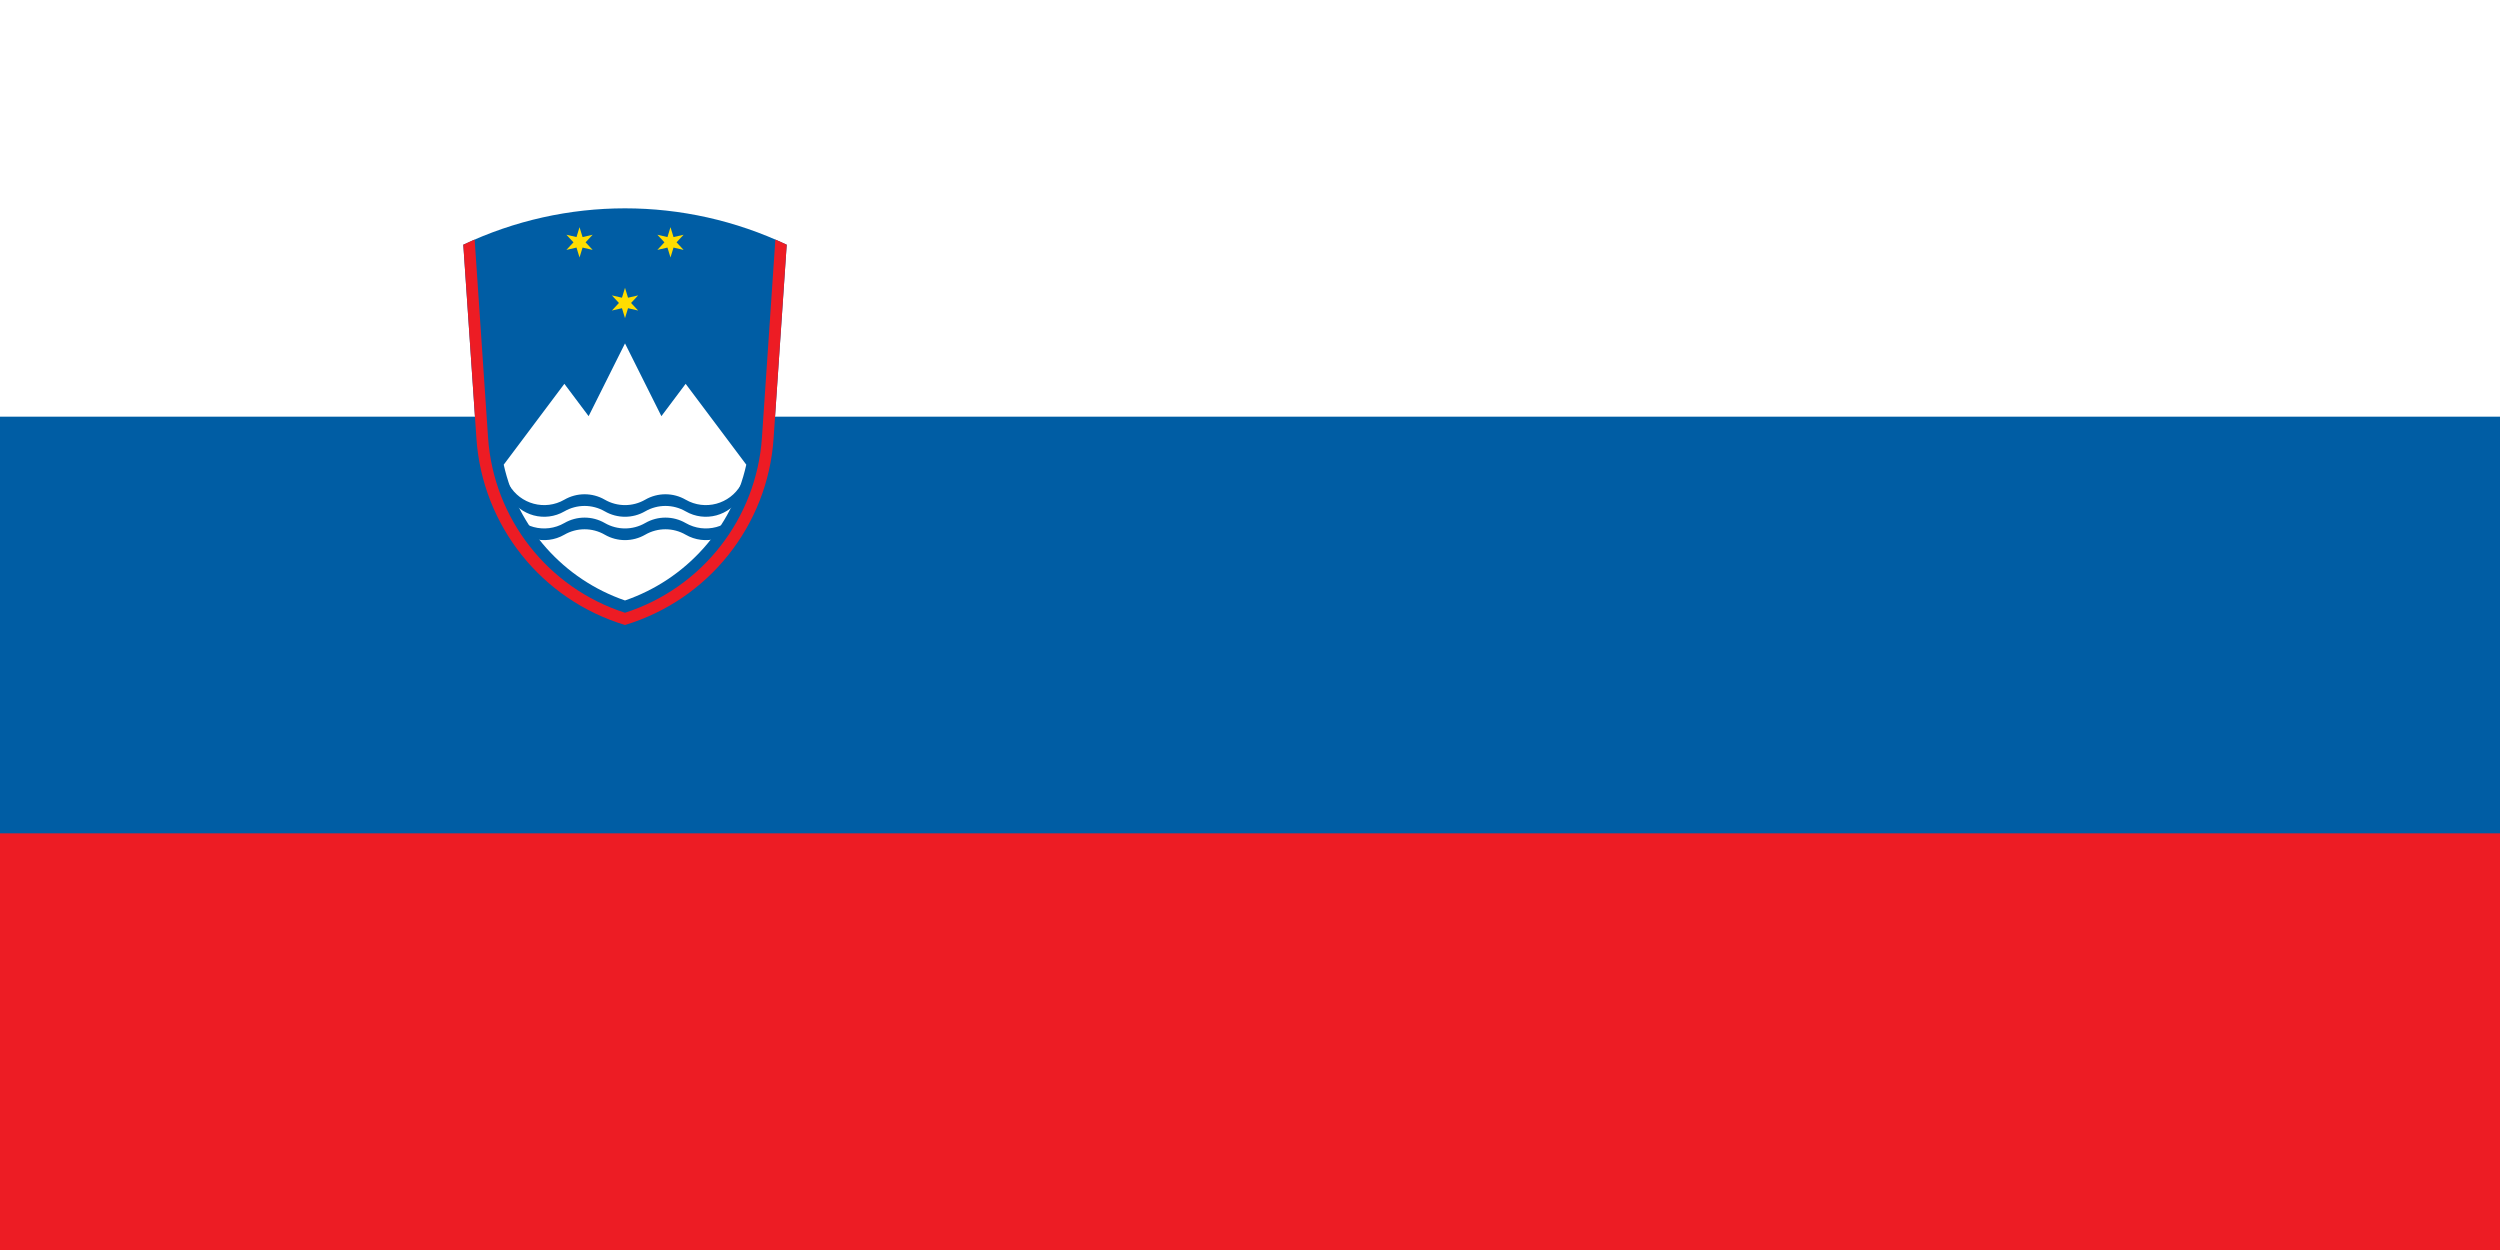
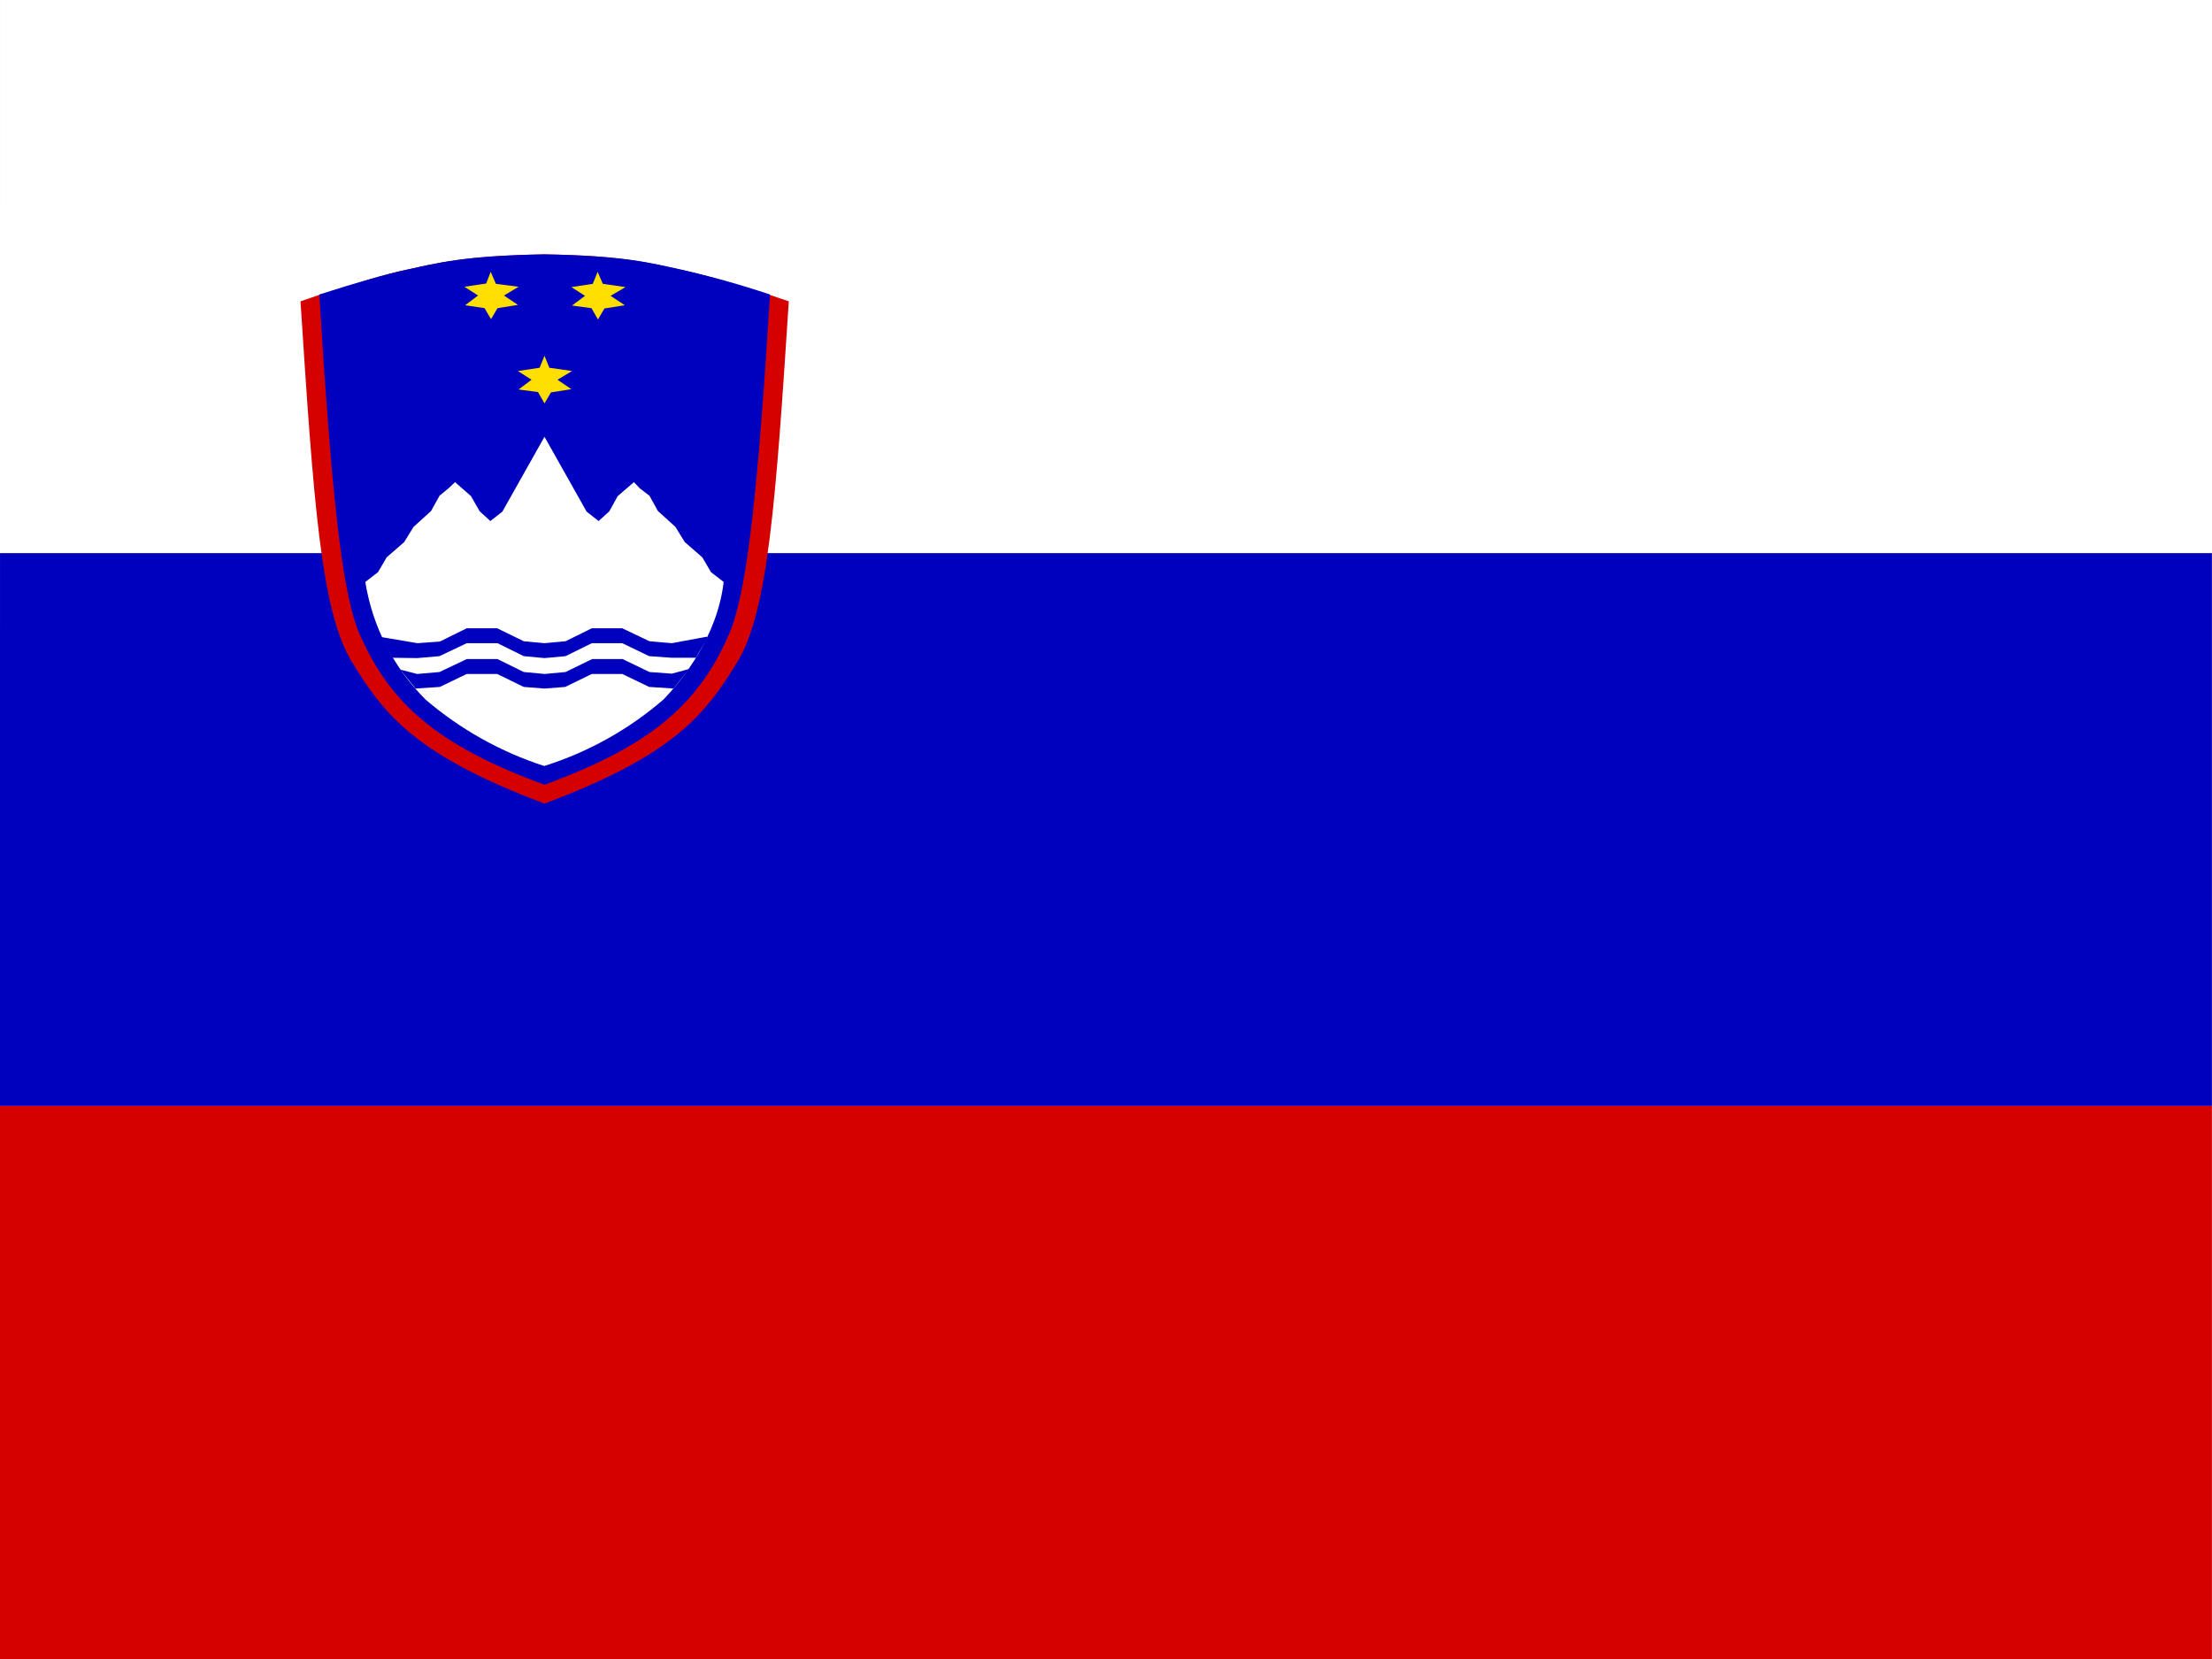
- <svg xmlns="http://www.w3.org/2000/svg" xmlns:xlink="http://www.w3.org/1999/xlink" viewBox="0 0 12 6">
-   <rect width="12" fill="#ed1c24" height="6" />
-   <rect width="12" fill="#005da4" height="4" />
-   <rect width="12" fill="#fff" height="2" />
-   <g transform="translate(2.2238 1) scale(.12937)">
-     <svg width="12" viewBox="-120 -190.223 240 309.188" height="15.459">
-       <path d="m110.26-19.478l9.74-143.75a280.22 280.22 0 0 0 -240 0l9.74 143.75a155.61 155.61 0 0 0 110.26 138.45 155.61 155.61 0 0 0 110.26 -138.45" fill="#005da4" />
-       <path d="m-90 0a138.29 138.29 0 0 0 90 100.77 138.29 138.29 0 0 0 90 -100.77l-45-60-18 24-27-54-27 54-18-24-45 60" fill="#fff" />
-       <g id="wave" fill="#005da4" transform="scale(5) translate(0 5.1962)">
-         <path d="m-17.196-2.196a6 6 0 0 0 8.196 2.196 6 6 0 0 1 6 0 6 6 0 0 0 6 0 6 6 0 0 1 6 0 6 6 0 0 0 8.196 -2.196v1.732a6 6 0 0 1 -8.196 2.196 6 6 0 0 0 -6 0 6 6 0 0 1 -6 0 6 6 0 0 0 -6 0 6 6 0 0 1 -8.196 -2.196z" />
-       </g>
-       <use xlink:href="#wave" transform="translate(0 17.321)" />
-       <g id="s" transform="translate(0,-120) scale(2.25)">
-         <path stroke-width=".2" d="m0-5l1 3.268 3.33-0.768-2.33 2.5 2.33 2.5-3.33-0.768-1 3.268-1-3.268-3.33 0.768 2.33-2.5-2.33-2.5 3.33 0.768z" fill="#fd0" />
-       </g>
-       <use xlink:href="#s" transform="translate(-33.75,-45)" />
-       <use xlink:href="#s" transform="translate(33.75,-45)" />
-       <path d="m-111.58-167.05l9.96 146.99a146.95 146.95 0 0 0 101.62 129.95 146.95 146.95 0 0 0 101.62 -129.95l9.96-146.99a280.22 280.22 0 0 0 8.42 3.82l-9.74 143.75a155.61 155.61 0 0 1 -110.26 138.45 155.61 155.61 0 0 1 -110.26 -138.45l-9.74-143.75a280.22 280.22 0 0 0 8.42 -3.82" fill="#ed1c24" />
-     </svg>
+ <svg xmlns="http://www.w3.org/2000/svg" id="flag-icons-si" viewBox="0 0 640 480">
+   <defs>
+     <clipPath id="si-a">
+       <path fill-opacity=".7" d="M-15 0h682.6v512H-15.1z" />
+     </clipPath>
+   </defs>
+   <g fill-rule="evenodd" stroke-width="1pt" clip-path="url(#si-a)" transform="translate(14.1)scale(.9375)">
+     <path fill="#fff" d="M-62 0H962v512H-62z" />
+     <path fill="#d50000" d="M-62 341.3H962V512H-62z" />
+     <path fill="#0000bf" d="M-62 170.7H962v170.6H-62z" />
+     <path fill="#d50000" d="M228.4 93c-4 61.6-6.4 95.4-15.7 111-10.2 16.8-20 29.1-59.7 44-39.6-14.9-49.4-27.2-59.6-44-9.4-15.6-11.7-49.4-15.7-111l5.8-2c11.8-3.6 20.6-6.5 27.1-7.8 9.3-2 17.3-4.2 42.3-4.7 25 .4 33 2.8 42.3 4.8q9.7 2.1 27.3 7.7z" />
+     <path fill="#0000bf" d="M222.6 91c-3.8 61.5-7 89.7-12 103.2-9.6 23.2-24.8 35.9-57.6 48-32.8-12.1-48-24.8-57.7-48-5-13.6-8-41.7-11.8-103.3q17.4-5.6 27.1-7.7c9.3-2 17.3-4.3 42.3-4.7 25 .4 33 2.7 42.3 4.7a284 284 0 0 1 27.4 7.7z" />
+     <path fill="#ffdf00" d="m153 109.8 1.5 3.7 7 1-4.5 2.7 4.3 2.9-6.3 1-2 3.4-2-3.5-6-.8 4-3-4.2-2.7 6.7-1z" />
+     <path fill="#fff" d="m208.3 179.6-3.9-3-2.7-4.6-5.4-4.7-2.9-4.7-5.4-4.9-2.6-4.7-3-2.3-1.8-1.9-5 4.3-2.6 4.7-3.3 3-3.7-2.9-2.7-4.8-10.3-18.3-10.3 18.3-2.7 4.8-3.7 2.9-3.3-3-2.7-4.7-4.9-4.3-1.9 1.8-2.9 2.4-2.6 4.7-5.4 4.9-2.9 4.7-5.4 4.7-2.7 4.6-3.9 3a66 66 0 0 0 18.6 36.3 107 107 0 0 0 36.6 20.5 104 104 0 0 0 36.8-20.5c5.8-6 16.6-19.3 18.6-36.3" />
+     <path fill="#ffdf00" d="m169.4 83.9 1.6 3.7 7 1-4.6 2.7 4.4 2.9-6.3 1-2 3.4-2-3.5-6-.8 4-3-4.2-2.7 6.6-1zm-33 0 1.6 3.7 7 .9-4.5 2.7 4.3 2.9-6.3 1-2 3.4-2-3.4-6-.9 4-3-4.2-2.7 6.7-1z" />
+     <path fill="#0000bf" d="M199.7 203h-7.4l-7-.5-8.3-4h-9.4l-8.1 4-6.5.6-6.4-.6-8.1-4H129l-8.4 4-6.9.6-7.6-.1-3.6-6.2.1-.2 11.2 1.9 6.9-.5 8.3-4.1h9.4l8.2 4 6.4.6 6.5-.6 8.1-4h9.4l8.4 4 6.9.6 10.8-2 .2.4zm-86.4 9.5 7.4-.5 8.3-4h9.4l8.2 4 6.4.5 6.4-.5 8.2-4h9.4l8.3 4 7.5.5 4.8-6h-.1l-5.2 1.4-6.9-.5-8.3-4h-9.4l-8.2 4-6.4.6-6.5-.6-8.1-4H129l-8.4 4-6.9.6-5-1.3v.2l4.5 5.6z" />
  </g>
</svg>
